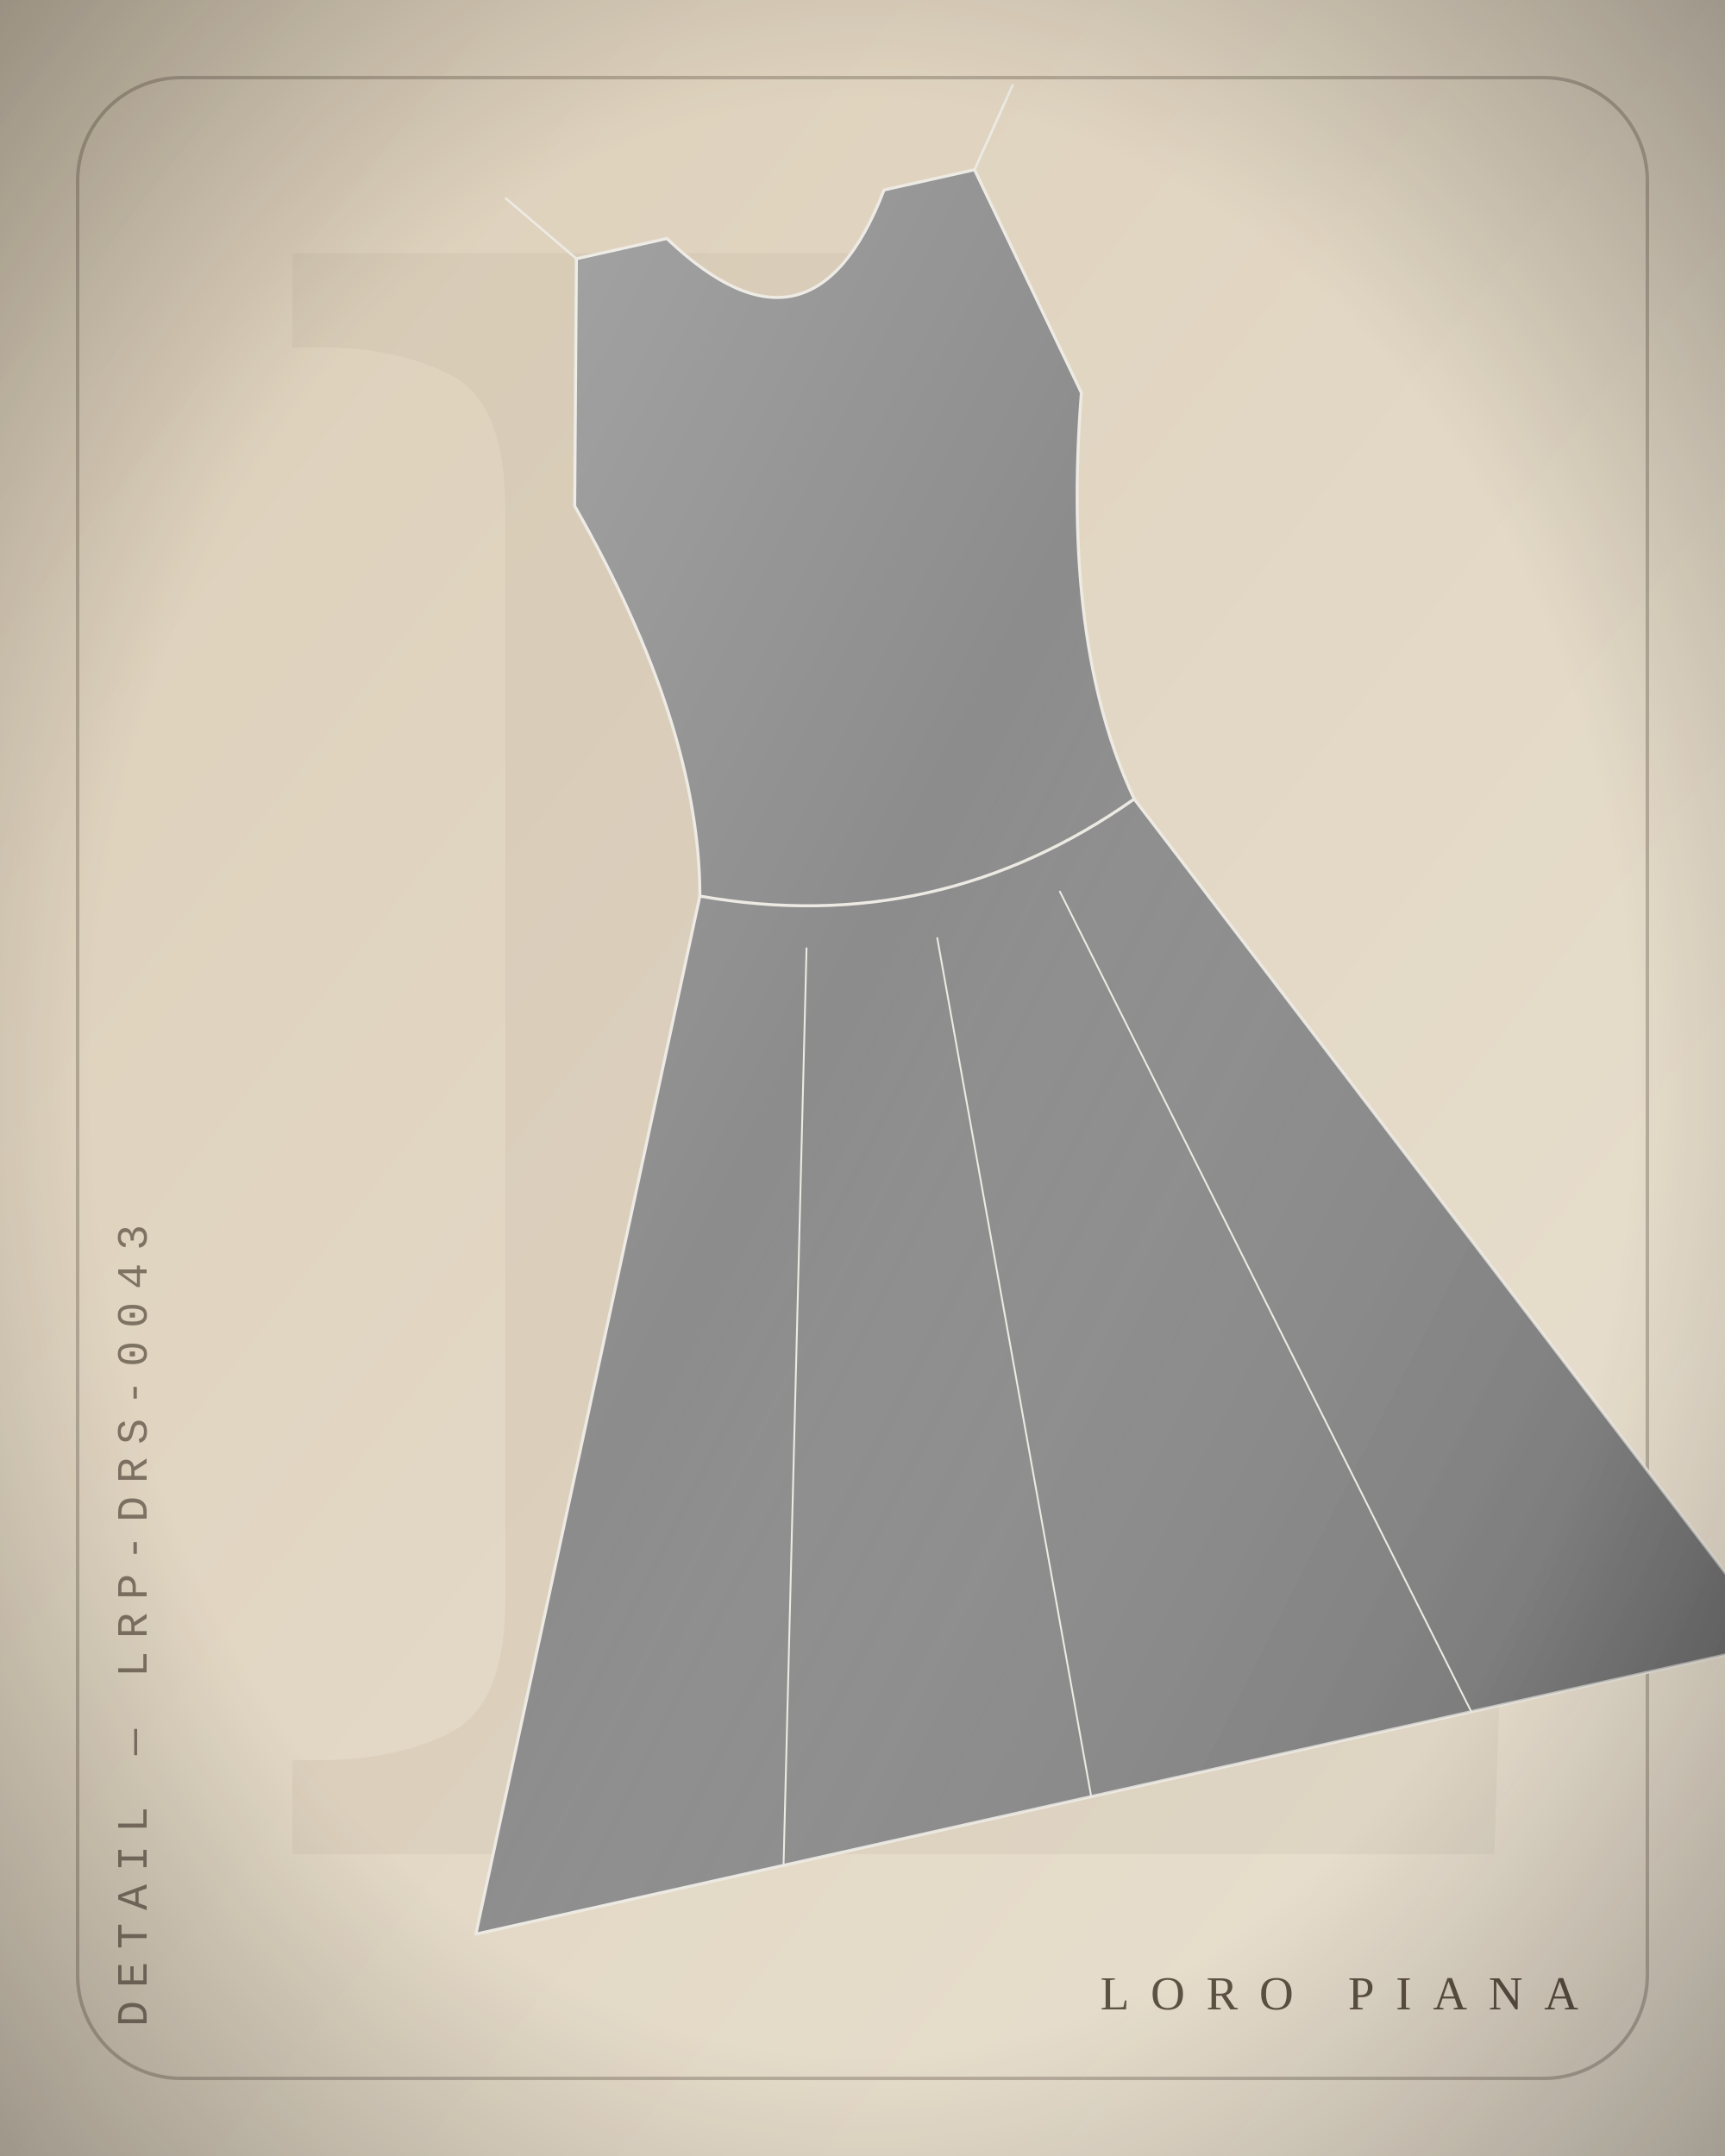
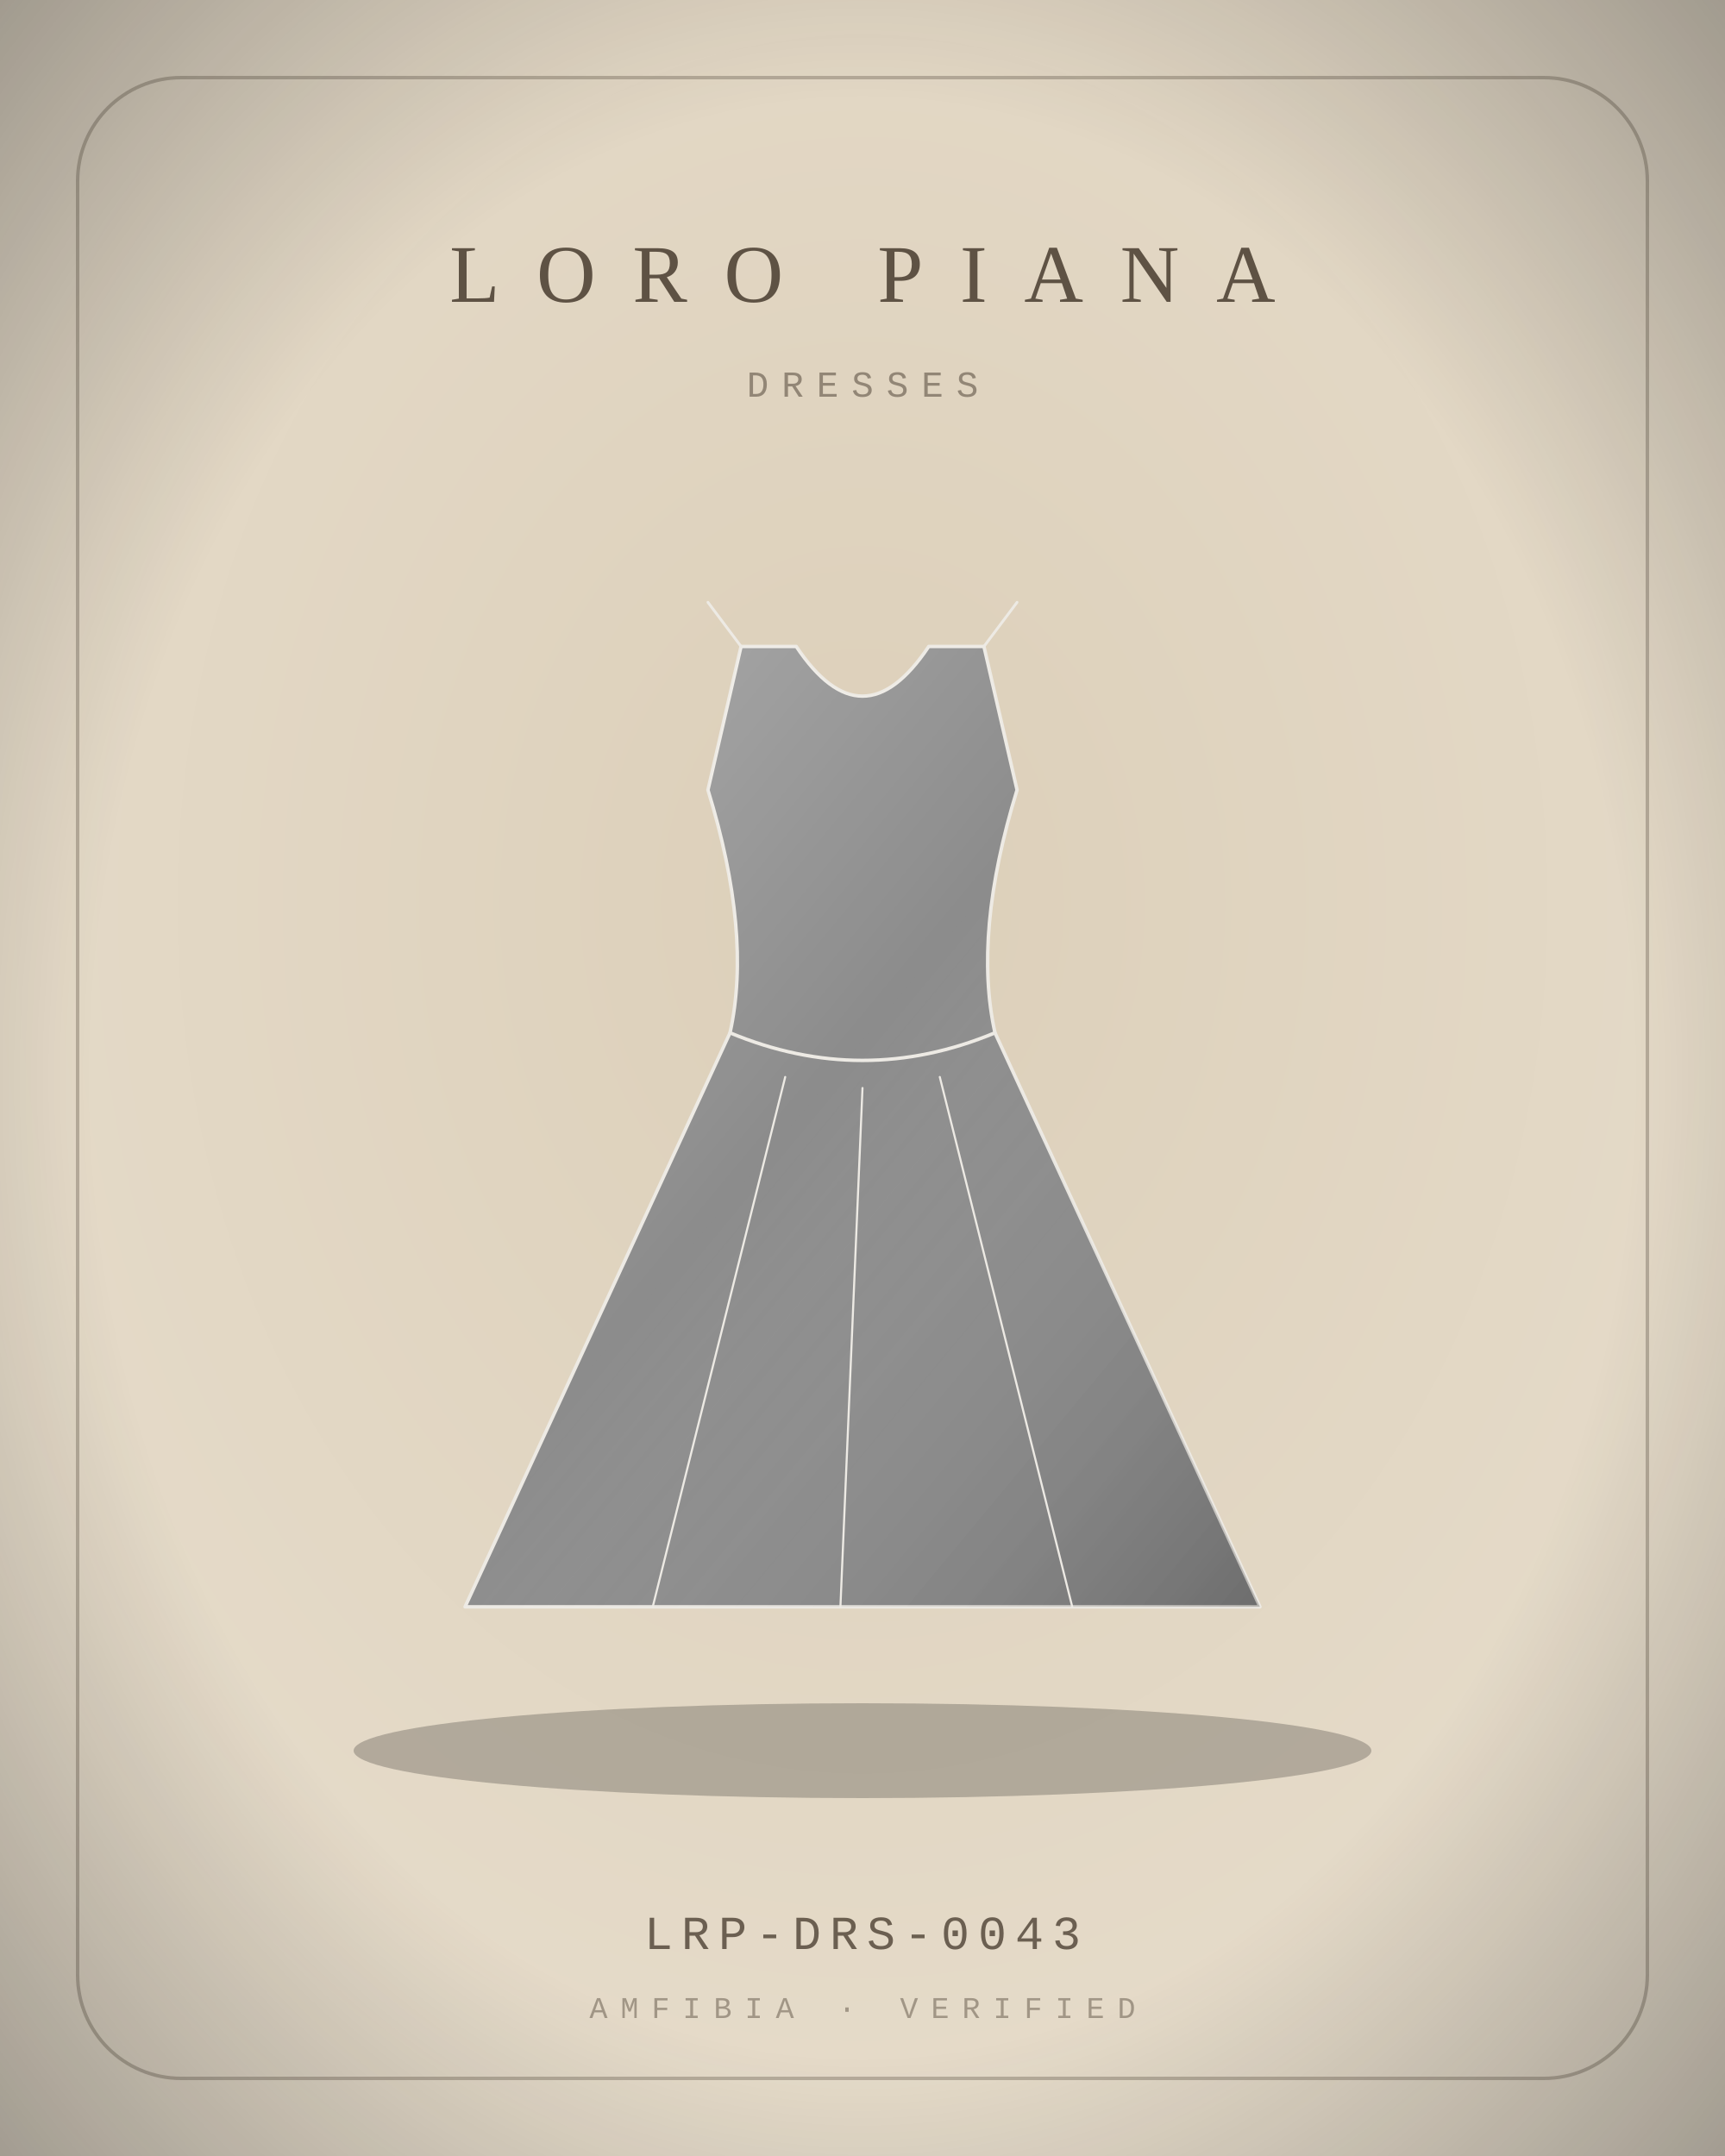
<svg xmlns="http://www.w3.org/2000/svg" viewBox="0 0 400 500" width="800" height="1000">
  <defs>
    <radialGradient id="bg" cx="50%" cy="42%" r="80%">
      <stop offset="0" stop-color="#DCCFB9" />
      <stop offset="1" stop-color="#E9E0D0" />
    </radialGradient>
    <linearGradient id="bgd" x1="0" y1="0" x2="1" y2="1">
      <stop offset="0" stop-color="#DCCFB9" />
      <stop offset="1" stop-color="#E9E0D0" />
    </linearGradient>
    <linearGradient id="sheen" x1="0" y1="0" x2="1" y2="1">
      <stop offset="0" stop-color="#fff" stop-opacity=".30" />
      <stop offset=".45" stop-color="#fff" stop-opacity="0" />
      <stop offset="1" stop-color="#000" stop-opacity=".22" />
    </linearGradient>
    <linearGradient id="multi" x1="0" y1="0" x2="1" y2="1">
      <stop offset="0" stop-color="#B3122E" />
      <stop offset=".35" stop-color="#C9A227" />
      <stop offset=".7" stop-color="#2F5D46" />
      <stop offset="1" stop-color="#3557A0" />
    </linearGradient>
    <radialGradient id="vig" cx="50%" cy="50%" r="75%">
      <stop offset=".6" stop-color="#000" stop-opacity="0" />
      <stop offset="1" stop-color="#000" stop-opacity=".35" />
    </radialGradient>
  </defs>
-   <rect width="400" height="500" fill="url(#bgd)" />
-   <text x="210" y="430" text-anchor="middle" font-family="Georgia, serif" font-size="520" fill="#5E5244" opacity="0.06">L</text>
+   <rect width="400" height="500" fill="url(#bg)" />
  <rect x="18" y="18" width="364" height="464" rx="24" fill="none" stroke="#5E5244" stroke-width="0.8" opacity="0.35" />
-   <g transform="rotate(-12.6 200 250) translate(9 20) scale(2.15)">
-     <path d="M78 14 L88 14 Q100 32 112 14 L122 14 L128 40 Q120 66 124 84 L172 188 L28 188 L76 84 Q80 66 72 40 Z" fill="#8C8C8C" stroke="#EDEAE4" stroke-width="1.4" stroke-linejoin="round" stroke-linecap="round" vector-effect="non-scaling-stroke" />
+   <ellipse cx="200" cy="406" rx="118" ry="11" fill="#000" opacity="0.22" />
+   <g transform="translate(72 132) scale(1.28)">
+     <path d="M78 14 L88 14 Q100 32 112 14 L122 14 L128 40 Q120 66 124 84 L172 188 L28 188 L76 84 Q80 66 72 40 Z" fill="#8C8C8C" stroke="#EDEAE4" stroke-width="1.6" stroke-linejoin="round" stroke-linecap="round" vector-effect="non-scaling-stroke" />
    <path d="M78 14 L88 14 Q100 32 112 14 L122 14 L128 40 Q120 66 124 84 L172 188 L28 188 L76 84 Q80 66 72 40 Z" fill="url(#sheen)" stroke="none" />
-     <path d="M76 84 Q100 94 124 84" fill="none" stroke="#EDEAE4" stroke-width="1.4" stroke-linejoin="round" stroke-linecap="round" vector-effect="non-scaling-stroke" />
-     <path d="M100 94 L96 188 M86 92 L62 188 M114 92 L138 188" fill="none" stroke="#EDEAE4" stroke-width="0.84" stroke-linejoin="round" stroke-linecap="round" vector-effect="non-scaling-stroke" />
-     <path d="M78 14 L72 6 M122 14 L128 6" fill="none" stroke="#EDEAE4" stroke-width="1.12" stroke-linejoin="round" stroke-linecap="round" vector-effect="non-scaling-stroke" />
-   </g>
-   <g transform="translate(34 470) rotate(-90)">
-     <text x="0" y="0" text-anchor="start" font-family="'Courier New', Courier, monospace" font-size="10" letter-spacing="3" fill="#5E5244" opacity="0.75">DETAIL — LRP-DRS-0043</text>
+     <path d="M76 84 Q100 94 124 84" fill="none" stroke="#EDEAE4" stroke-width="1.6" stroke-linejoin="round" stroke-linecap="round" vector-effect="non-scaling-stroke" />
+     <path d="M100 94 L96 188 M86 92 L62 188 M114 92 L138 188" fill="none" stroke="#EDEAE4" stroke-width="0.96" stroke-linejoin="round" stroke-linecap="round" vector-effect="non-scaling-stroke" />
+     <path d="M78 14 L72 6 M122 14 L128 6" fill="none" stroke="#EDEAE4" stroke-width="1.28" stroke-linejoin="round" stroke-linecap="round" vector-effect="non-scaling-stroke" />
  </g>
  <g>
-     <text x="366" y="466" text-anchor="end" font-size="11" fill="#5E5244" font-family="Georgia, 'Times New Roman', serif" font-weight="400" letter-spacing="4.95">LORO PIANA</text>
+     <text x="200" y="70" text-anchor="middle" font-size="19" fill="#5E5244" font-family="Georgia, 'Times New Roman', serif" font-weight="400" letter-spacing="8.55">LORO PIANA</text>
  </g>
+   <text x="200" y="92" text-anchor="middle" font-family="'Courier New', Courier, monospace" font-size="8.5" letter-spacing="3" fill="#5E5244" opacity="0.6">DRESSES</text>
+   <text x="200" y="452" text-anchor="middle" font-family="'Courier New', Courier, monospace" font-size="11" letter-spacing="2" fill="#5E5244" opacity="0.9">LRP-DRS-0043</text>
+   <text x="200" y="468" text-anchor="middle" font-family="'Courier New', Courier, monospace" font-size="7" letter-spacing="3" fill="#5E5244" opacity="0.5">AMFIBIA · VERIFIED</text>
  <rect width="400" height="500" fill="url(#vig)" />
</svg>
